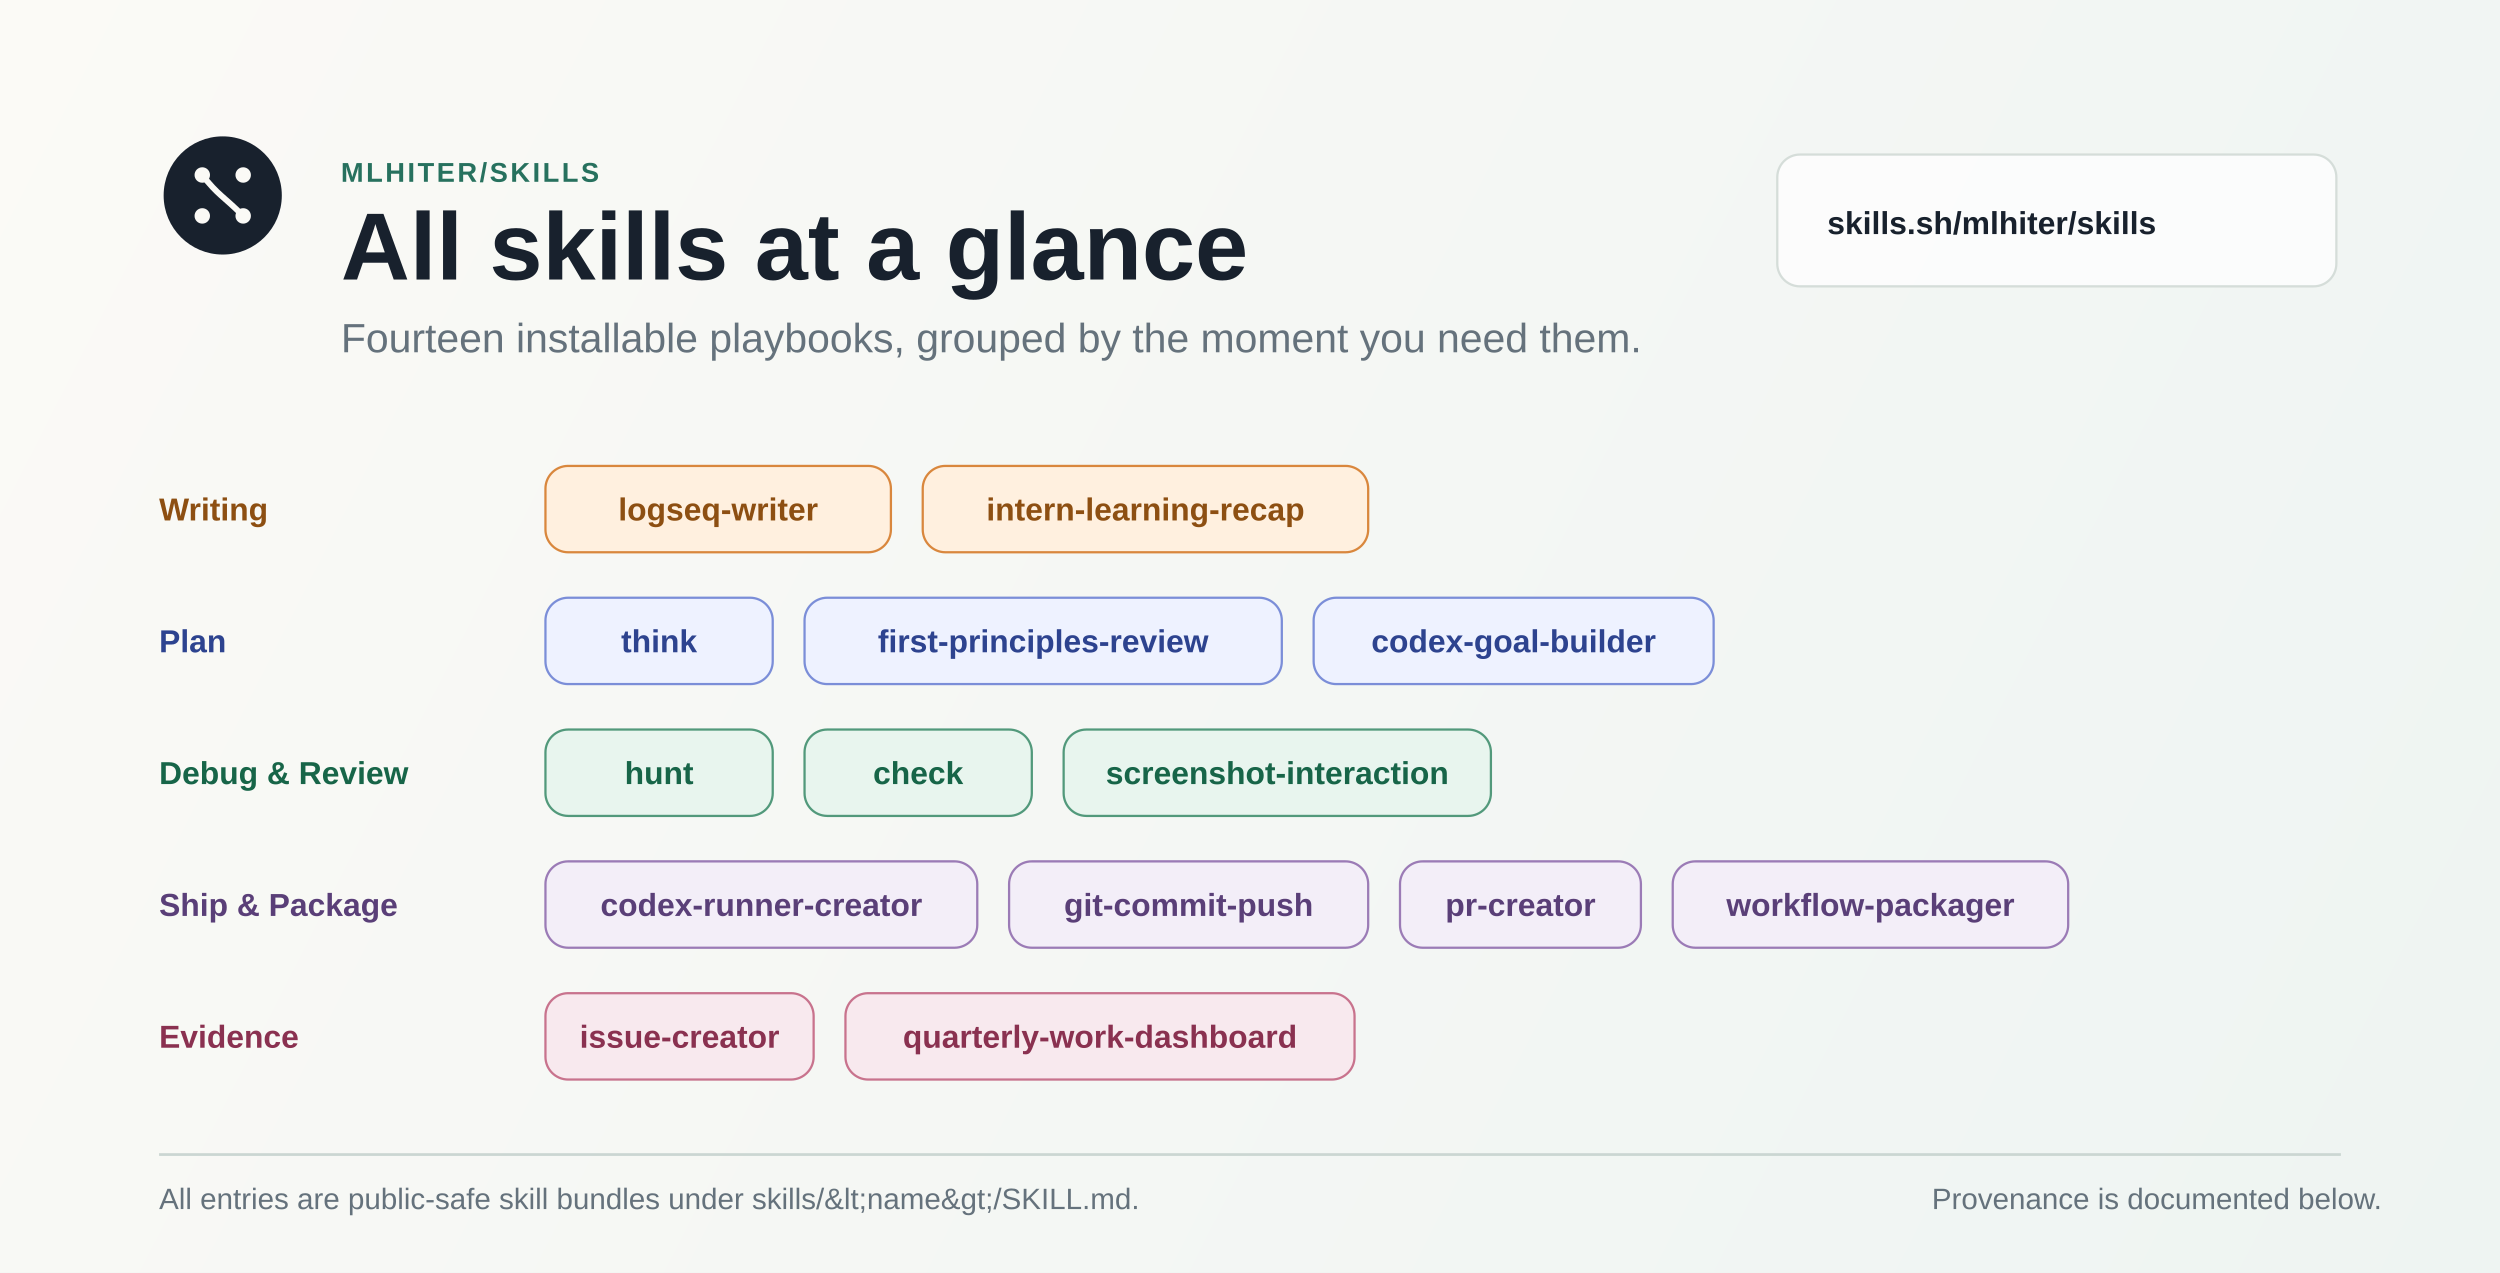
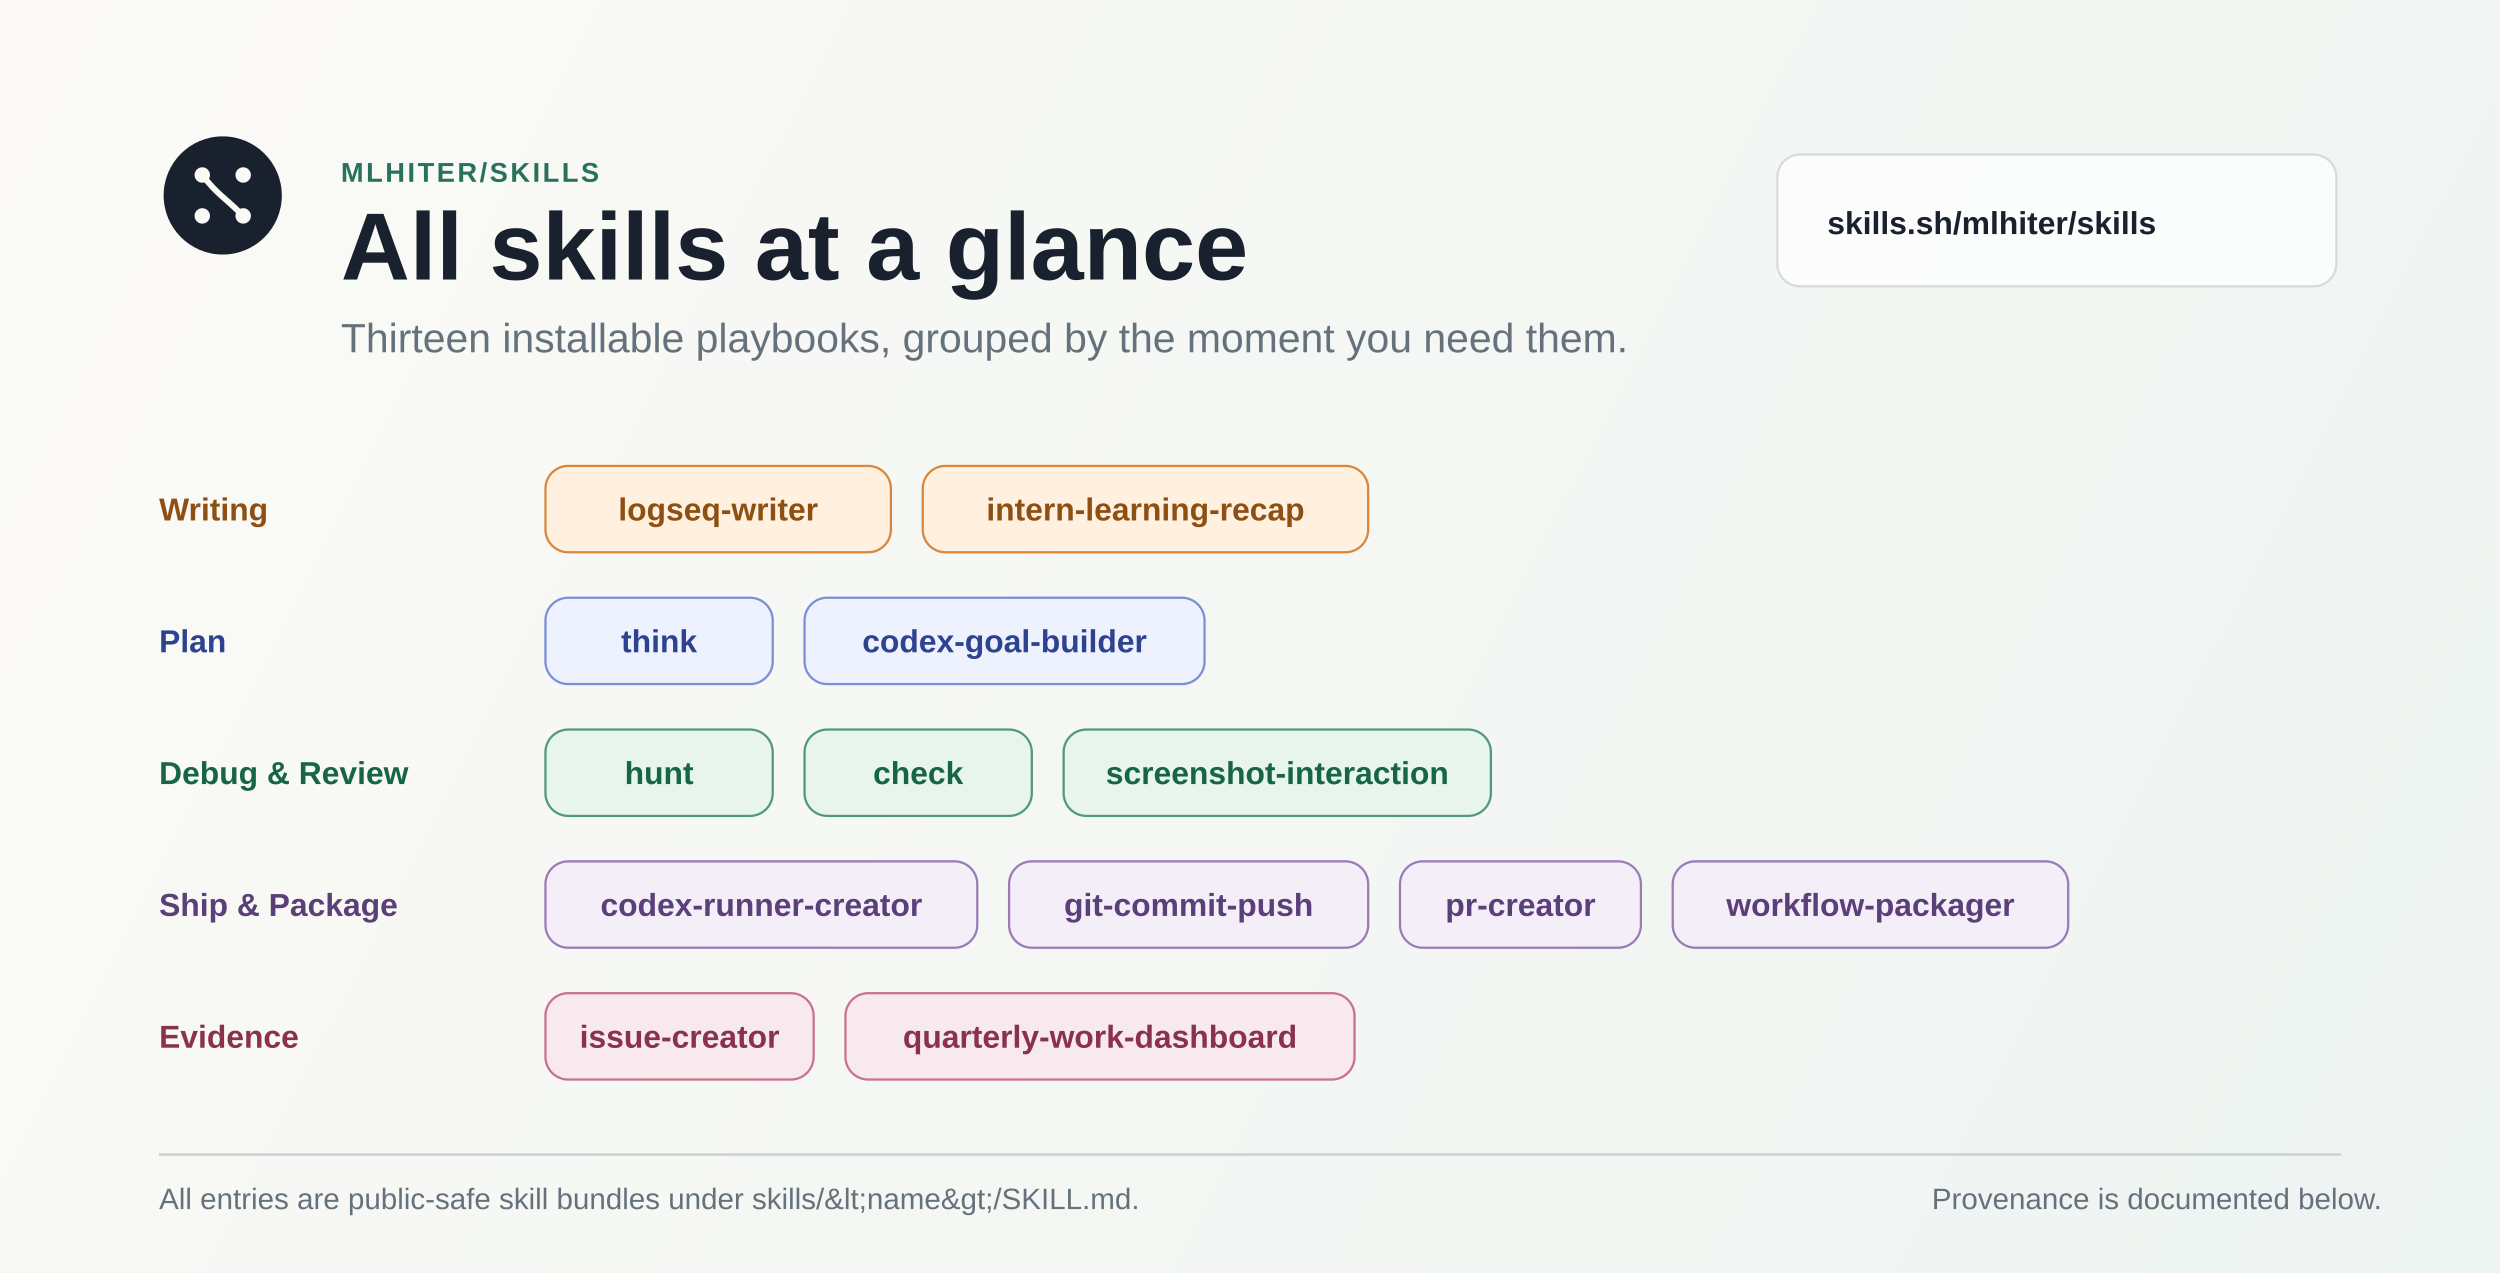
<svg xmlns="http://www.w3.org/2000/svg" width="100%" viewBox="0 0 1100 560" fill="none" role="img" aria-labelledby="svgTitle svgDesc">
  <defs>
    <linearGradient id="paper" x1="0" y1="0" x2="1100" y2="560" gradientUnits="userSpaceOnUse">
      <stop stop-color="#fbfaf6" />
      <stop offset="1" stop-color="#eef4f2" />
    </linearGradient>
  </defs>
  <rect width="1100" height="560" fill="url(#paper)" />
  <g transform="translate(70 58)">
    <circle cx="28" cy="28" r="26" fill="#18212d" />
    <circle cx="19" cy="19" r="3.4" fill="#fbfaf6" />
    <circle cx="37" cy="19" r="3.4" fill="#fbfaf6" />
    <circle cx="19" cy="37" r="3.4" fill="#fbfaf6" />
    <circle cx="37" cy="37" r="3.4" fill="#fbfaf6" />
    <path d="M19 19C26 28 28 28 37 37" stroke="#fbfaf6" stroke-width="2.6" stroke-linecap="round" />
  </g>
  <text x="150" y="80" fill="#27715e" font-family="Arial, Helvetica, sans-serif" font-size="12" font-weight="700" letter-spacing="1.1">MLHITER/SKILLS</text>
  <text x="150" y="123" fill="#18212d" font-family="Arial, Helvetica, sans-serif" font-size="42" font-weight="700">All skills at a glance</text>
-   <text x="150" y="155" fill="#65727c" font-family="Arial, Helvetica, sans-serif" font-size="18" font-weight="400">Fourteen installable playbooks, grouped by the moment you need them.</text>
+   <text x="150" y="155" fill="#65727c" font-family="Arial, Helvetica, sans-serif" font-size="18" font-weight="400">Thirteen installable playbooks, grouped by the moment you need them.</text>
  <g transform="translate(782 68)">
    <rect x="0" y="0" width="246" height="58" rx="10" fill="#ffffff" fill-opacity="0.72" stroke="#d5ddd9" />
    <text x="22" y="35" fill="#18212d" font-family="Arial, Helvetica, sans-serif" font-size="14" font-weight="700">skills.sh/mlhiter/skills</text>
  </g>
  <g transform="translate(70 205)">
    <text x="0" y="24" fill="#8d4f12" font-family="Arial, Helvetica, sans-serif" font-size="14" font-weight="700">Writing</text>
    <rect x="170" y="0" width="152" height="38" rx="10" fill="#fff0df" stroke="#d9873d" />
    <text x="246" y="24" text-anchor="middle" fill="#8d4f12" font-family="Arial, Helvetica, sans-serif" font-size="14" font-weight="700">logseq-writer</text>
    <rect x="336" y="0" width="196" height="38" rx="10" fill="#fff0df" stroke="#d9873d" />
    <text x="434" y="24" text-anchor="middle" fill="#8d4f12" font-family="Arial, Helvetica, sans-serif" font-size="14" font-weight="700">intern-learning-recap</text>
  </g>
  <g transform="translate(70 263)">
    <text x="0" y="24" fill="#2d438f" font-family="Arial, Helvetica, sans-serif" font-size="14" font-weight="700">Plan</text>
    <rect x="170" y="0" width="100" height="38" rx="10" fill="#eef2ff" stroke="#7b8ed8" />
    <text x="220" y="24" text-anchor="middle" fill="#2d438f" font-family="Arial, Helvetica, sans-serif" font-size="14" font-weight="700">think</text>
-     <rect x="284" y="0" width="210" height="38" rx="10" fill="#eef2ff" stroke="#7b8ed8" />
-     <text x="389" y="24" text-anchor="middle" fill="#2d438f" font-family="Arial, Helvetica, sans-serif" font-size="14" font-weight="700">first-principles-review</text>
-     <rect x="508" y="0" width="176" height="38" rx="10" fill="#eef2ff" stroke="#7b8ed8" />
-     <text x="596" y="24" text-anchor="middle" fill="#2d438f" font-family="Arial, Helvetica, sans-serif" font-size="14" font-weight="700">codex-goal-builder</text>
+     <rect x="284" y="0" width="176" height="38" rx="10" fill="#eef2ff" stroke="#7b8ed8" />
+     <text x="372" y="24" text-anchor="middle" fill="#2d438f" font-family="Arial, Helvetica, sans-serif" font-size="14" font-weight="700">codex-goal-builder</text>
  </g>
  <g transform="translate(70 321)">
    <text x="0" y="24" fill="#176548" font-family="Arial, Helvetica, sans-serif" font-size="14" font-weight="700">Debug &amp; Review</text>
    <rect x="170" y="0" width="100" height="38" rx="10" fill="#e8f5ee" stroke="#52997b" />
    <text x="220" y="24" text-anchor="middle" fill="#176548" font-family="Arial, Helvetica, sans-serif" font-size="14" font-weight="700">hunt</text>
    <rect x="284" y="0" width="100" height="38" rx="10" fill="#e8f5ee" stroke="#52997b" />
    <text x="334" y="24" text-anchor="middle" fill="#176548" font-family="Arial, Helvetica, sans-serif" font-size="14" font-weight="700">check</text>
    <rect x="398" y="0" width="188" height="38" rx="10" fill="#e8f5ee" stroke="#52997b" />
    <text x="492" y="24" text-anchor="middle" fill="#176548" font-family="Arial, Helvetica, sans-serif" font-size="14" font-weight="700">screenshot-interaction</text>
  </g>
  <g transform="translate(70 379)">
    <text x="0" y="24" fill="#5a3f78" font-family="Arial, Helvetica, sans-serif" font-size="14" font-weight="700">Ship &amp; Package</text>
    <rect x="170" y="0" width="190" height="38" rx="10" fill="#f3eef8" stroke="#9b7bb6" />
    <text x="265" y="24" text-anchor="middle" fill="#5a3f78" font-family="Arial, Helvetica, sans-serif" font-size="14" font-weight="700">codex-runner-creator</text>
    <rect x="374" y="0" width="158" height="38" rx="10" fill="#f3eef8" stroke="#9b7bb6" />
    <text x="453" y="24" text-anchor="middle" fill="#5a3f78" font-family="Arial, Helvetica, sans-serif" font-size="14" font-weight="700">git-commit-push</text>
    <rect x="546" y="0" width="106" height="38" rx="10" fill="#f3eef8" stroke="#9b7bb6" />
    <text x="599" y="24" text-anchor="middle" fill="#5a3f78" font-family="Arial, Helvetica, sans-serif" font-size="14" font-weight="700">pr-creator</text>
    <rect x="666" y="0" width="174" height="38" rx="10" fill="#f3eef8" stroke="#9b7bb6" />
    <text x="753" y="24" text-anchor="middle" fill="#5a3f78" font-family="Arial, Helvetica, sans-serif" font-size="14" font-weight="700">workflow-packager</text>
  </g>
  <g transform="translate(70 437)">
    <text x="0" y="24" fill="#8a3150" font-family="Arial, Helvetica, sans-serif" font-size="14" font-weight="700">Evidence</text>
    <rect x="170" y="0" width="118" height="38" rx="10" fill="#f8e9ee" stroke="#c8738d" />
    <text x="229" y="24" text-anchor="middle" fill="#8a3150" font-family="Arial, Helvetica, sans-serif" font-size="14" font-weight="700">issue-creator</text>
    <rect x="302" y="0" width="224" height="38" rx="10" fill="#f8e9ee" stroke="#c8738d" />
    <text x="414" y="24" text-anchor="middle" fill="#8a3150" font-family="Arial, Helvetica, sans-serif" font-size="14" font-weight="700">quarterly-work-dashboard</text>
  </g>
  <path d="M70 508H1030" stroke="#cbd6d2" stroke-width="1.2" />
  <text x="70" y="532" fill="#65727c" font-family="Arial, Helvetica, sans-serif" font-size="13" font-weight="400">All entries are public-safe skill bundles under skills/&amp;lt;name&amp;gt;/SKILL.md.</text>
  <text x="850" y="532" fill="#65727c" font-family="Arial, Helvetica, sans-serif" font-size="13" font-weight="400">Provenance is documented below.</text>
</svg>
